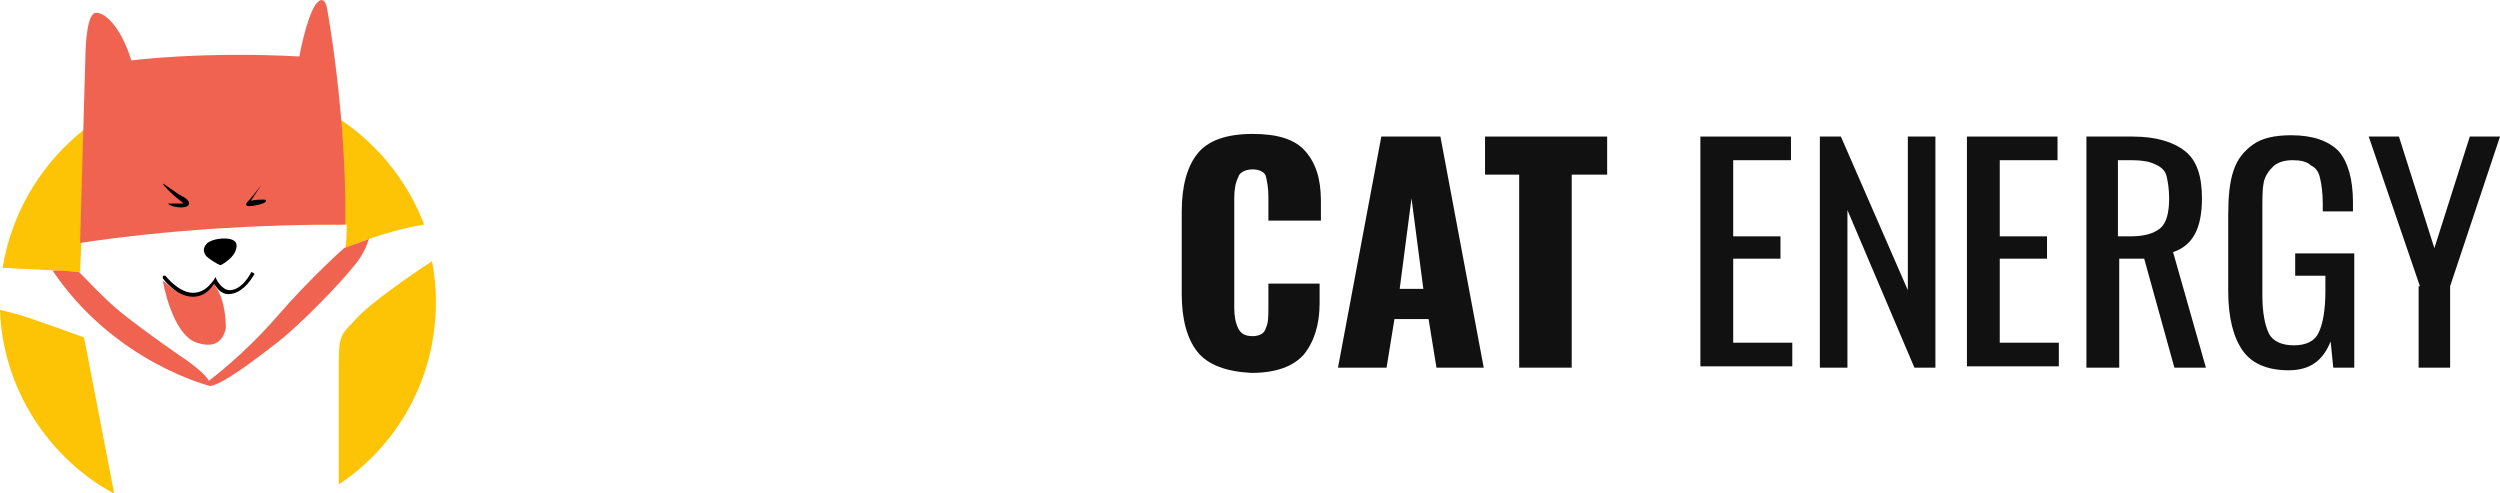
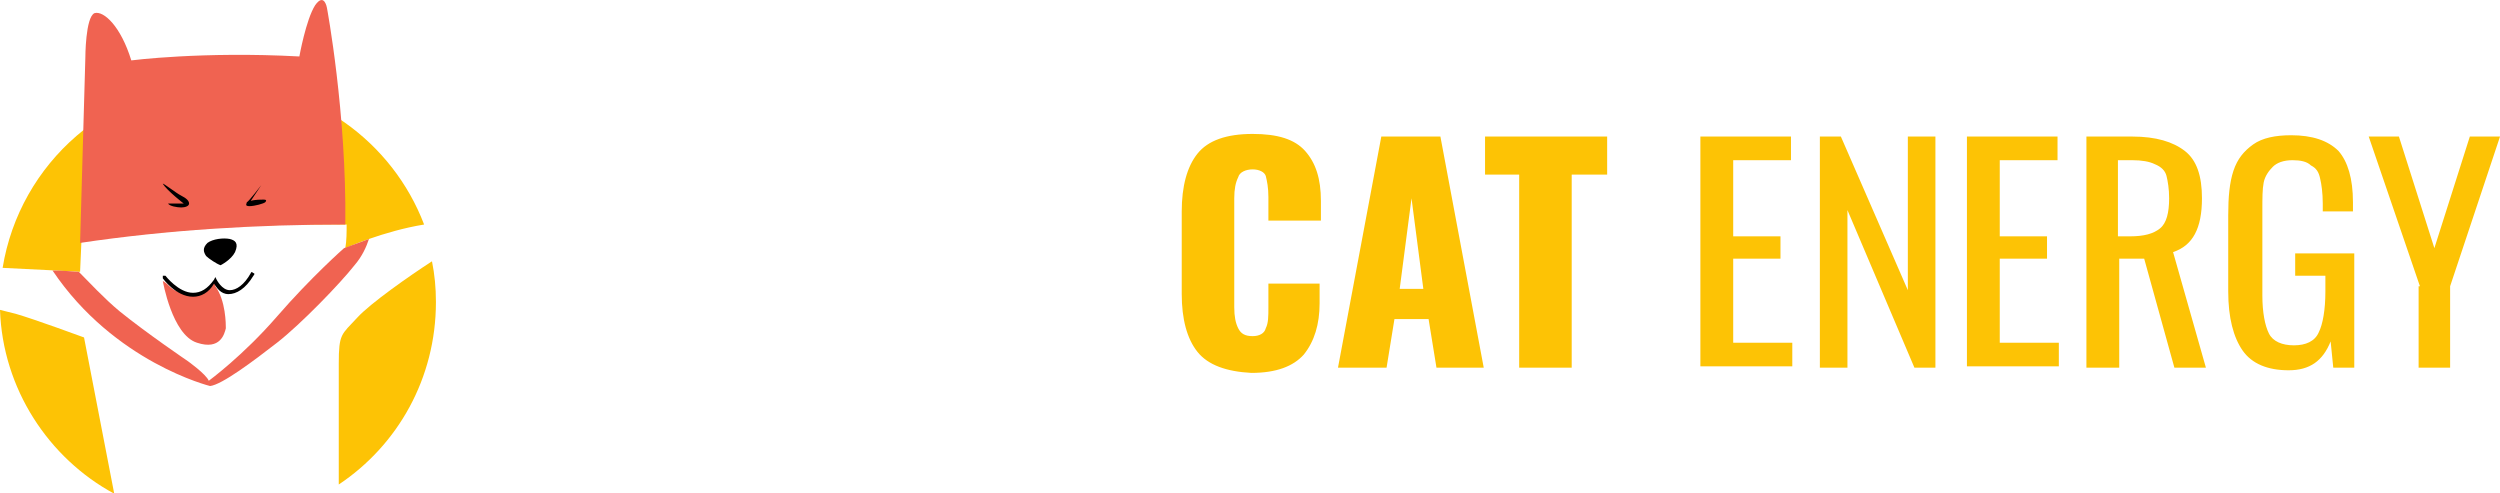
<svg xmlns="http://www.w3.org/2000/svg">
-   <style type="text/css">
-     .st0 {
-       fill: #FDC305;
-     }
-     .st1 {
-       fill: #F06351;
-     }
-     .st2 {
-       fill: #E55645;
-     }
-     .st3 {
-       fill: #111111;
-     }
-     .st4 {
-       fill: #444444;
-     }
- 
-     .logo-mobile {
-       display: inline-block;
-     }
- 
-    .logo-tablet {
-       display: none;
-     }
- 
-     .logo-desktop {
-       display: none;
-     }
- 
-     @media (min-width: 173px) and (max-width: 190px){
-       .logo-tablet {
-         display: inline-block;
-       }
- 
-       .logo-mobile {
-         display: none;
-       }
-     }
- 
-     @media (min-width: 202px) {
-       .logo-desktop {
-         display: inline-block;
-       }
- 
-       .logo-tablet {
-         display: none;
-       }
- 
-       .logo-mobile {
-         display: none;
-       }
-     }
- 
-   </style>
-   <g class="logo-mobile" id="logo-mobile" viewBox="0 0.002 190.4 37.598">
-     <g>
-       <path class="st0" d="M6.1,20.7l0.1-2.3c6.7-0.9,13.4-1.4,20.2-1.3c0,0.6,0,1.2-0.1,1.8c0,0,2.9-1.3,6-1.8     c-2.4-6.3-8.5-10.8-15.6-10.8c-8.3,0-15.2,6.1-16.5,14.1C2.4,20.5,6.1,20.7,6.1,20.7z" />
-       <path class="st0" d="M27.2,24.2c-1.2,1.3-1.4,1.2-1.4,3.5c0,0.9,0,4.9,0,9.2c4.5-3,7.4-8.1,7.4-13.9c0-1.1-0.1-2.1-0.3-3.1     C31.2,21,28.2,23.1,27.2,24.2z" />
-       <path class="st0" d="M6.4,25.7c0,0-3.8-1.4-5.2-1.8c-0.4-0.1-0.8-0.2-1.2-0.3c0.2,6,3.7,11.3,8.7,14L6.4,25.7z" />
-     </g>
-     <path class="st1" d="M26.3,17.1c0.1-8.5-1.4-16.5-1.4-16.5S24.7-0.6,24,0.4c-0.7,1.1-1.2,3.9-1.2,3.9c-7.4-0.4-12.8,0.3-12.8,0.3   C9.2,2,7.9,0.8,7.2,1C6.5,1.3,6.5,4.4,6.5,4.4L6.1,18.5C12.8,17.5,19.6,17.1,26.3,17.1z" />
-     <path d="M12.4,14c0-0.1,1,0.7,1.4,0.9c0.4,0.2,0.6,0.4,0.6,0.6c0,0.2-0.3,0.3-0.6,0.3s-0.9-0.1-1-0.3c0,0,0.6,0,0.9,0h0.3   C14.1,15.6,12.7,14.5,12.4,14z" />
-     <path d="M19.9,14.1c0,0-1,1.3-1.1,1.3c0,0.1-0.2,0.3,0.2,0.3s1.1-0.2,1.2-0.3c0.1-0.1,0.1-0.2-0.1-0.2c-0.2,0-0.7,0-1,0.1L19.9,14.1   C19.9,14.1,20,14,19.9,14.1z" />
-     <path d="M16.8,20.2c0,0,0.8-0.4,1.1-1c0.3-0.7,0-0.9-0.4-1c-0.5-0.1-1.3,0-1.7,0.3c-0.4,0.4-0.3,0.7-0.1,1   C15.9,19.7,16.5,20.1,16.8,20.2z" />
-     <path class="st1" d="M16.3,21.5c0,0-0.2,0.4-0.5,0.6c-0.2,0.2-0.6,0.4-1,0.4c-0.6,0-1.1-0.2-1.5-0.4c-0.2-0.1-0.4-0.3-0.5-0.4   c-0.2-0.2-0.4-0.3-0.4-0.3s0.7,4.1,2.6,4.7c1.8,0.6,2.1-0.7,2.2-1.1c0-0.3,0-2.1-0.8-3.2C16.5,21.4,16.4,21.6,16.3,21.5z" />
-     <g>
-       <path d="M14.7,22.6C14.7,22.6,14.7,22.6,14.7,22.6c-1.3,0-2.3-1.4-2.3-1.4c0-0.1,0-0.2,0-0.2c0.1,0,0.2,0,0.2,0c0,0,1,1.3,2.1,1.3     c0,0,0,0,0,0c0.6,0,1.1-0.3,1.6-1l0.1-0.2l0.1,0.2c0,0,0.4,0.8,1,0.8c0.5,0,1.1-0.4,1.6-1.3c0-0.1,0.1-0.1,0.2,0     c0.1,0,0.1,0.1,0,0.2c-0.6,1-1.3,1.4-1.9,1.4c-0.6,0-0.9-0.5-1.1-0.8C15.9,22.3,15.3,22.6,14.7,22.6z" />
-     </g>
-     <path class="st1" d="M26.2,18.9c0,0-2.5,2.2-5.1,5.2S15.9,29,15.9,29c-0.2-0.5-1.6-1.5-1.6-1.5s-3.1-2.1-5.2-3.8   c-1.2-1-2.3-2.2-3.1-3c-0.3,0-1.1-0.1-2-0.1c4.7,7,12,8.8,12,8.8c0.9-0.1,3.3-1.9,5.1-3.3c1.8-1.4,4.8-4.5,5.9-5.9   c0.6-0.7,0.9-1.4,1.1-2C27,18.6,26.2,18.9,26.2,18.9z" />
-     <g transform="matrix(1, 0, 0, 1, 90, 10.2)">
-       <path class="st0" d="M1.2,16.6c-0.8-1-1.2-2.5-1.2-4.4V5.9c0-1.9,0.4-3.4,1.2-4.4C2,0.5,3.4,0,5.4,0c1.9,0,3.2,0.4,4,1.3     c0.8,0.9,1.2,2.1,1.2,3.8v1.5H6.6V4.8c0-0.7-0.1-1.2-0.2-1.6C6.3,2.9,5.9,2.7,5.4,2.7S4.4,2.9,4.3,3.3C4.1,3.7,4,4.2,4,4.9v8.3     c0,0.7,0.1,1.2,0.3,1.6c0.2,0.4,0.5,0.6,1.1,0.6c0.5,0,0.9-0.2,1-0.6c0.2-0.4,0.2-0.9,0.2-1.6v-1.8h3.9v1.5c0,1.6-0.4,2.9-1.2,3.9     c-0.8,0.9-2.1,1.4-4,1.4C3.4,18.1,2,17.6,1.2,16.6z" style="fill: rgb(17, 17, 17);" />
-       <path class="st0" d="M15.2,0.2h4.5L23,17.8h-3.6l-0.6-3.7h-2.6l-0.6,3.7h-3.7L15.2,0.2z M18.4,11.8l-0.9-6.9l-0.9,6.9H18.4z" style="fill: rgb(17, 17, 17);" />
-       <path class="st0" d="M25.8,3.1h-2.7V0.2h9.3v2.9h-2.7v14.7h-4V3.1z" style="fill: rgb(17, 17, 17);" />
-       <path class="st0" d="M39.5,0.2h6.9v1.8H42v5.8h3.6v1.7H42v6.4h4.5v1.8h-7V0.2z" style="fill: rgb(17, 17, 17);" />
-       <path class="st0" d="M48.5,0.2h1.7l5.1,11.7V0.2h2.1v17.6h-1.6l-5.1-12v12h-2.1V0.2z" style="fill: rgb(17, 17, 17);" />
-       <path class="st0" d="M59.8,0.2h6.9v1.8h-4.4v5.8h3.6v1.7h-3.6v6.4h4.5v1.8h-7V0.2z" style="fill: rgb(17, 17, 17);" />
-       <path class="st0" d="M68.8,0.2h3.6c1.8,0,3.1,0.4,4,1.1s1.3,1.9,1.3,3.6c0,2.3-0.7,3.6-2.2,4.1l2.5,8.8h-2.4l-2.3-8.3h-1.9v8.3     h-2.5V0.2z M72.2,7.8c1.1,0,1.8-0.2,2.3-0.6C75,6.8,75.2,6,75.2,4.9c0-0.7-0.1-1.3-0.2-1.7s-0.4-0.7-0.9-0.9     c-0.4-0.2-1-0.3-1.7-0.3h-1.1v5.8H72.2z" style="fill: rgb(17, 17, 17);" />
-       <path class="st0" d="M80.8,16.5c-0.7-1-1.1-2.5-1.1-4.5V6.2c0-1.4,0.1-2.5,0.4-3.4c0.3-0.9,0.8-1.5,1.5-2c0.7-0.5,1.7-0.7,2.9-0.7     c1.6,0,2.8,0.4,3.6,1.2c0.7,0.8,1.1,2.1,1.1,3.9v0.7h-2.3V5.3c0-0.8-0.1-1.5-0.2-1.9c-0.1-0.5-0.3-0.8-0.7-1     C85.7,2.1,85.2,2,84.6,2c-0.7,0-1.2,0.2-1.5,0.5c-0.3,0.3-0.6,0.7-0.7,1.2c-0.1,0.5-0.1,1.2-0.1,2.1v6.5c0,1.3,0.2,2.3,0.5,2.9     c0.3,0.6,1,0.9,1.9,0.9c0.9,0,1.6-0.3,1.9-1c0.3-0.6,0.5-1.7,0.5-3.1v-1.2h-2.3V9.1h4.5v8.7h-1.6l-0.2-2c-0.6,1.5-1.6,2.2-3.2,2.2     C82.7,18,81.5,17.5,80.8,16.5z" style="fill: rgb(17, 17, 17);" />
-       <path class="st0" d="M94.3,11.6L90.4,0.2h2.3l2.7,8.5l2.7-8.5h2.3l-3.8,11.4v6.2h-2.4V11.6z" style="fill: rgb(17, 17, 17);" />
-     </g>
-   </g>
-   <g class="logo-tablet" id="logo-tablet" viewBox="0 0 172.3 57.1">
-     <path class="st0" d="M59.6,21.7C54.2,8.7,39.3,2.6,26.3,8S7.1,28.4,12.6,41.4c3.6,8.5,11.3,14.1,19.8,15.4c-0.6-2.1-1.2-4.4-1.7-6.8     c1.5,1,3.1,1.8,4.7,2.5c0,0,0,0,0,0c0,0,0.1,2.1,0.3,4.5c1.8,0,3.5-0.1,5.3-0.5c0-0.2,0-0.4,0-0.8c0.3-1.9,1.1-5.2,1.2-7.4     c1.1-1.1,2.1-2.3,2.9-3.7c0,0,0,0,0,0c0,0.1,0,0.3-0.1,0.4c-0.6,4.2-1.7,8.8-2.4,10c-0.2,0.4-0.5,0.9-0.8,1.1     c1.4-0.3,2.7-0.8,4.1-1.3C58.9,49.7,65.1,34.7,59.6,21.7z M58.2,25.5c-0.4,0.4-1.3,0.7-1.5-0.6c-0.1-1.3-0.2-2.2-0.2-2.2     s-1.9-3.4-2.6-3.5c-0.7,0-5.8,3.5-7.1,4.9c-1.2,1.3-1.4,1.2-1.4,3.5c0,1.7,0.2,8.1,0.1,13.1v0v0c0,0-2.2,0.6-8.1,2.2     c-5.9,1.6-7.8,1.8-7.8,1.8l-1-5.8c0,0,0,0,0,0c0,0,0,0,0,0c0,0,0,0,0,0c0,0,0,0,0,0c0,0,0,0,0,0c0,0,0,0,0,0l-2.6-13.1     c0,0-3.8-1.4-5.2-1.8c-1.4-0.4-2.3-0.7-4,0.6c-1.8,1.3-1.7,3.8-1.7,3.8s0.4,1,0.5,1.4c0,0.5-1.2,0.4-2,0.4s-0.9-1.4-0.3-3.1     c0.6-1.7,1.9-3.7,1.9-3.7s1.2-2.3,2.1-2.9c0,0,0.1-0.3,1.2-0.2c1.1,0.1,7.2,0.4,7.2,0.4l0.1-2.3c6.7-0.9,13.4-1.4,20.2-1.3     c0,0.6,0,1.2-0.1,1.8c0,0,4.4-2,8.1-2c0,0,0.4,0,0.8,0.4c0.3,0.4,2.4,3,2.6,3.4c0.2,0.4,1.2,1.7,1.8,3C59,23.7,58.6,25.1,58.2,25.5z     " />
-     <path class="st1" d="M56.2,19.4c0.5,0.6,0.9,1.1,1,1.3c0.2,0.4,1.2,1.7,1.8,3c0,0-0.4,1.3-0.9,1.8c-0.4,0.4-1.3,0.7-1.5-0.6     c-0.1-1.3-0.2-2.2-0.2-2.2s-1.9-3.4-2.6-3.5c-0.7,0-5.8,3.5-7.1,4.9c-1.2,1.3-1.4,1.2-1.4,3.5c0,1.5,0.2,6.6,0.1,11.2     c1.8,0.2,4.4,0.7,5.2,1.9c0,0-0.3-7.1,7.8-3.4c0,0,0.3-9.7,11.4-7.2C69.9,30.1,64.2,23.1,56.2,19.4z" />
-     <path class="st1" d="M45.7,17.1c0.1-8.5-1.4-16.5-1.4-16.5s-0.1-1.3-0.9-0.2c-0.7,1.1-1.2,3.9-1.2,3.9c-7.4-0.4-12.8,0.3-12.8,0.3     c-0.8-2.7-2.2-3.9-2.9-3.6c-0.7,0.3-0.7,3.3-0.7,3.3l-0.3,14.1C32.2,17.5,39,17.1,45.7,17.1z" />
-     <path class="st2" d="M45.2,44.8c0.1-1.1,0.2-2.5,0.2-4c0,0-2.2,0.6-8.1,2.2c-5.9,1.6-7.8,1.8-7.8,1.8l1.1,5c0,0.1,0,0.2,0.1,0.3     c1.5,1,3.1,1.8,4.7,2.5c4.4-2.2,6.8-4.1,6.8-4.1c0,0,0,0,0,0.1C43.4,47.4,44.4,46.1,45.2,44.8z" />
-     <path d="M31.9,14c0-0.1,1,0.7,1.4,0.9s0.6,0.4,0.6,0.6s-0.3,0.3-0.6,0.3s-0.9-0.1-1-0.3c0,0,0.6,0,0.9,0h0.3     C33.5,15.6,32.1,14.5,31.9,14z" />
-     <path d="M39.3,14.1c0,0-1,1.3-1.1,1.3s-0.2,0.3,0.2,0.3s1.1-0.2,1.2-0.3s0.1-0.2-0.1-0.2c-0.2,0-0.7,0-1,0.1L39.3,14.1     C39.4,14.1,39.4,14,39.3,14.1z" />
-     <path d="M36.2,20.2c0,0,0.8-0.4,1.1-1s0-0.9-0.4-1c-0.5-0.1-1.3,0-1.7,0.3c-0.4,0.4-0.3,0.7-0.1,1C35.3,19.7,35.9,20.1,36.2,20.2z" />
-     <path class="st1" d="M35.8,21.4c0,0-0.2,0.4-0.5,0.6c-0.2,0.2-0.6,0.4-1,0.4c-0.6,0-1.1-0.2-1.5-0.4c-0.2-0.1-0.4-0.3-0.5-0.4     c-0.2-0.2-0.4-0.3-0.4-0.3s0.7,4.1,2.6,4.7c1.8,0.6,2.1-0.7,2.2-1.1c0-0.3,0-2.1-0.8-3.2C35.9,21.4,35.9,21.6,35.8,21.4z" />
-     <g>
-       <path d="M34.2,22.6C34.1,22.6,34.1,22.6,34.2,22.6c-1.3,0-2.3-1.4-2.3-1.4c0-0.1,0-0.2,0-0.2c0.1,0,0.2,0,0.2,0c0,0,1,1.3,2.1,1.3       c0,0,0,0,0,0c0.6,0,1.1-0.3,1.6-1l0.1-0.2l0.1,0.2c0,0,0.4,0.8,1,0.8c0.5,0,1.1-0.4,1.6-1.3c0-0.1,0.1-0.1,0.2,0       c0.1,0,0.1,0.1,0,0.2c-0.6,1-1.3,1.4-1.9,1.4c-0.6,0-0.9-0.5-1.1-0.8C35.4,22.3,34.8,22.6,34.2,22.6z" />
-     </g>
-     <path class="st3" d="M41.1,29.2l-3.1,1.3l1.1-5.6l-7.5,9.7l3.1-1.3l-1.1,5.6L41.1,29.2z M33.7,33l4.1-5.4l-0.8,4l2-0.8l-4.1,5.4     l0.8-4L33.7,33z" />
-     <path class="st1" d="M45.7,18.9c0,0-2.5,2.2-5.1,5.2c-2.5,2.9-5.3,4.9-5.3,4.9c-0.2-0.5-1.6-1.5-1.6-1.5s-3.1-2.1-5.2-3.8     c-1.2-1-2.3-2.2-3.1-3c-0.3,0-1.1-0.1-2-0.1c4.7,7,12,8.8,12,8.8c0.9-0.1,3.3-1.9,5.1-3.3s4.8-4.5,5.9-5.9c0.6-0.7,0.9-1.4,1.1-2     C46.4,18.6,45.7,18.9,45.7,18.9z" />
-     <path class="st1" d="M25.8,25.7c0,0-3.8-1.4-5.2-1.8c-1.4-0.4-2.3-0.7-4,0.6c-1.8,1.3-1.7,3.8-1.7,3.8s0.4,1,0.5,1.4     c0,0.5-1.2,0.4-2,0.4s-0.9-1.4-0.3-3.1c0.6-1.7,1.9-3.7,1.9-3.7c-5.4,2.8-15,9.4-15,9.4s2.9-0.3,8.2,0.2c5.2,0.5,4.9,4.7,4.9,4.7     s3.5-1,5.6-1.1c2.1-0.1,2.3,2.1,2.3,2.1l0.5,3.8c0,0,0.5-0.6,2.6-2.4c1.9-1.5,3.9-1.4,4.4-1.3c0,0,0,0,0,0L25.8,25.7z" />
-     <g>
-       <path class="st3" d="M89.6,37.1c-0.7-0.9-1-2.1-1-3.7v-5.3c0-1.6,0.3-2.9,1-3.7c0.7-0.8,1.8-1.3,3.4-1.3c1.5,0,2.6,0.4,3.2,1.1       c0.6,0.7,0.9,1.8,0.9,3.2v1.3h-2.9v-1.4c0-0.4,0-0.8-0.1-1.1c0-0.3-0.2-0.5-0.3-0.7c-0.2-0.2-0.5-0.3-0.8-0.3       c-0.6,0-0.9,0.2-1.1,0.5c-0.2,0.4-0.2,0.9-0.2,1.6v6.8c0,0.7,0.1,1.2,0.3,1.6c0.2,0.3,0.5,0.5,1,0.5c0.5,0,0.8-0.2,1-0.5       c0.1-0.3,0.2-0.9,0.2-1.6v-1.5h2.9v1.2c0,1.4-0.3,2.5-0.9,3.3c-0.6,0.8-1.7,1.2-3.2,1.2C91.3,38.4,90.2,38,89.6,37.1z" />
-       <path class="st3" d="M101.1,23.3h3.4l2.9,14.9h-2.8l-0.6-3.3h-2.4l-0.6,3.3h-2.9L101.1,23.3z M103.7,33l-0.9-6l-0.9,6H103.7z" />
-       <path class="st3" d="M109.5,25.5h-2.3v-2.2h7.6v2.2h-2.3v12.7h-3.1V25.5z" />
-       <path class="st4" d="M120.8,23.3h5.8v1.5h-3.7v4.9h3v1.5h-3v5.5h3.7v1.5h-5.8V23.3z" />
-       <path class="st4" d="M128.3,23.3h1.4l4.2,9.9v-9.9h1.7v14.9h-1.3L130.1,28v10.2h-1.8V23.3z" />
-       <path class="st4" d="M138,23.3h5.8v1.5h-3.7v4.9h3v1.5h-3v5.5h3.7v1.5H138V23.3z" />
-       <path class="st4" d="M145.5,23.3h3c1.5,0,2.6,0.3,3.3,0.9c0.7,0.6,1.1,1.6,1.1,3c0,1.9-0.6,3.1-1.8,3.5l2.1,7.5h-2l-2-7h-1.6v7       h-2.1V23.3z M148.4,29.7c0.9,0,1.5-0.2,1.9-0.5c0.4-0.4,0.6-1,0.6-1.9c0-0.6-0.1-1.1-0.2-1.4c-0.1-0.3-0.4-0.6-0.7-0.8       c-0.3-0.2-0.8-0.2-1.5-0.2h-0.9v4.9H148.4z" />
-       <path class="st4" d="M155.7,37.1c-0.6-0.9-0.9-2.1-0.9-3.8v-5c0-1.2,0.1-2.1,0.4-2.8c0.2-0.7,0.7-1.3,1.2-1.7       c0.6-0.4,1.4-0.6,2.4-0.6c1.4,0,2.4,0.3,3,1c0.6,0.7,0.9,1.8,0.9,3.3v0.6h-2v-0.5c0-0.7,0-1.3-0.1-1.6c-0.1-0.4-0.3-0.7-0.5-0.9       c-0.3-0.2-0.7-0.3-1.2-0.3c-0.6,0-1,0.1-1.3,0.4c-0.3,0.3-0.5,0.6-0.5,1.1c-0.1,0.4-0.1,1-0.1,1.8v5.5c0,1.1,0.1,2,0.4,2.5       c0.3,0.5,0.8,0.7,1.6,0.7c0.8,0,1.3-0.3,1.6-0.8c0.3-0.5,0.4-1.4,0.4-2.6v-1H159v-1.5h3.8v7.4h-1.3l-0.2-1.7       c-0.5,1.3-1.4,1.9-2.7,1.9C157.3,38.4,156.3,38,155.7,37.1z" />
-       <path class="st4" d="M167.1,32.9l-3.2-9.6h1.9l2.3,7.2l2.2-7.2h2l-3.2,9.6v5.3h-2V32.9z" />
-     </g>
-   </g>
-   <g class="logo-desktop" id="logo-desktop" viewBox="0 0 202 59.5">
-     <path class="st0" d="M59.9,24c-5.5-13-20.5-19.2-33.5-13.8S7.2,30.7,12.6,43.7c3.6,8.6,11.3,14.2,19.9,15.5     c-0.6-2.1-1.2-4.4-1.7-6.9c1.5,1,3.1,1.8,4.8,2.6c0,0,0,0,0,0c0,0,0.1,2.2,0.3,4.6c1.8,0,3.6-0.1,5.3-0.5c0-0.2,0-0.4,0-0.8     c0.3-1.9,1.1-5.2,1.2-7.4c1.1-1.1,2.1-2.3,2.9-3.7c0,0,0,0,0,0c0,0.1,0,0.3-0.1,0.4c-0.6,4.3-1.7,8.8-2.4,10.1     c-0.2,0.4-0.5,0.9-0.8,1.2c1.4-0.3,2.7-0.8,4.1-1.3C59.2,52,65.3,37,59.9,24z M58.4,27.8c-0.4,0.4-1.3,0.7-1.5-0.6S56.7,25,56.7,25     s-1.9-3.4-2.7-3.5c-0.7,0-5.8,3.5-7.2,5c-1.2,1.3-1.4,1.2-1.4,3.5c0,1.7,0.2,8.2,0.1,13.1v0v0c0,0-2.2,0.6-8.1,2.2     c-6,1.6-7.8,1.8-7.8,1.8l-1-5.8c0,0,0,0,0,0c0,0,0,0,0,0c0,0,0,0,0,0c0,0,0,0,0,0c0,0,0,0,0,0c0,0,0,0,0,0L25.9,28     c0,0-3.8-1.4-5.2-1.8c-1.4-0.4-2.3-0.7-4,0.6c-1.8,1.3-1.7,3.9-1.7,3.9s0.4,1,0.5,1.4c0,0.5-1.2,0.4-2,0.4s-0.9-1.4-0.3-3.1     c0.6-1.7,1.9-3.7,1.9-3.7s1.2-2.3,2.1-2.9c0,0,0.1-0.3,1.3-0.2c1.1,0.1,7.3,0.4,7.3,0.4l0.1-2.3c6.7-0.9,13.5-1.4,20.2-1.3     c0,0.6,0,1.2-0.1,1.8c0,0,4.4-2,8.1-2c0,0,0.4,0,0.8,0.4c0.3,0.4,2.4,3,2.7,3.4c0.2,0.4,1.2,1.7,1.8,3C59.3,26,58.8,27.3,58.4,27.8z     " />
-     <path class="st1" d="M56.5,21.7c0.5,0.6,0.9,1.1,1,1.3c0.2,0.4,1.2,1.7,1.8,3c0,0-0.4,1.3-0.9,1.8s-1.3,0.7-1.5-0.6S56.7,25,56.7,25     s-1.9-3.4-2.7-3.5c-0.7,0-5.8,3.5-7.2,5c-1.2,1.3-1.4,1.2-1.4,3.5c0,1.5,0.2,6.6,0.1,11.2c1.8,0.2,4.5,0.7,5.3,1.9     c0,0-0.3-7.2,7.8-3.4c0,0,0.3-9.8,11.5-7.3C70.2,32.4,64.5,25.4,56.5,21.7z" />
-     <path class="st1" d="M45.9,19.4c0.1-8.5-1.4-16.5-1.4-16.5s-0.1-1.3-0.9-0.2c-0.7,1.1-1.2,4-1.2,4C35,6.1,29.6,6.9,29.6,6.9     c-0.8-2.7-2.2-4-2.9-3.7C26.1,3.5,26,6.5,26,6.5l-0.3,14.2C32.4,19.8,39.2,19.3,45.9,19.4z" />
-     <path class="st2" d="M45.4,47.1c0.1-1.1,0.2-2.5,0.2-4.1c0,0-2.2,0.6-8.1,2.2c-6,1.6-7.8,1.8-7.8,1.8l1.1,5c0,0.1,0,0.2,0.1,0.3     c1.5,1,3.1,1.8,4.8,2.6c4.4-2.2,6.9-4.1,6.9-4.1c0,0,0,0,0,0.1C43.6,49.8,44.6,48.5,45.4,47.1z" />
-     <path d="M32,16.2c0-0.1,1,0.7,1.4,0.9c0.4,0.2,0.6,0.4,0.6,0.6c0,0.2-0.3,0.3-0.6,0.3s-0.9-0.1-1-0.3c0,0,0.6,0,0.9,0h0.3     C33.7,17.8,32.3,16.7,32,16.2z" />
-     <path d="M39.5,16.3c0,0-1.1,1.3-1.1,1.3c0,0.1-0.2,0.3,0.2,0.3c0.4,0,1.1-0.2,1.2-0.3c0.1-0.1,0.1-0.2-0.1-0.2c-0.2,0-0.7,0-1,0.1     L39.5,16.3C39.6,16.3,39.6,16.2,39.5,16.3z" />
-     <path d="M36.4,22.4c0,0,0.8-0.4,1.1-1c0.3-0.7,0-0.9-0.4-1s-1.3,0-1.7,0.3c-0.4,0.4-0.3,0.7-0.1,1C35.5,22,36.1,22.4,36.4,22.4z" />
-     <path class="st1" d="M35.9,23.7c0,0-0.2,0.4-0.5,0.6c-0.2,0.2-0.6,0.4-1,0.4c-0.6,0-1.1-0.2-1.5-0.4c-0.2-0.1-0.4-0.3-0.5-0.4     c-0.2-0.2-0.4-0.3-0.4-0.3s0.8,4.1,2.6,4.8c1.8,0.7,2.2-0.8,2.2-1.1c0-0.3,0-2.1-0.8-3.2C36.1,23.6,36,23.8,35.9,23.7z" />
-     <g>
-       <path d="M34.3,24.8C34.3,24.8,34.3,24.8,34.3,24.8c-1.3,0-2.3-1.4-2.4-1.4c0-0.1,0-0.2,0-0.2c0.1,0,0.2,0,0.2,0c0,0,1,1.3,2.1,1.3       c0,0,0,0,0,0c0.6,0,1.1-0.3,1.6-1l0.1-0.2l0.1,0.2c0,0,0.4,0.8,1,0.8c0.5,0,1.1-0.4,1.6-1.3c0-0.1,0.1-0.1,0.2,0       c0.1,0,0.1,0.1,0,0.2c-0.6,1-1.3,1.5-1.9,1.4c-0.6,0-0.9-0.5-1.1-0.8C35.5,24.5,34.9,24.8,34.3,24.8z" />
-     </g>
-     <ellipse transform="matrix(0.9227 -0.3855 0.3855 0.9227 -10.5155 16.6462)" class="st0" cx="36.3" cy="34.5" rx="3.8" ry="3.8" />
-     <path class="st3" d="M41.2,31.5l-3.1,1.3l1.1-5.6l-7.5,9.8l3.1-1.3l-1.1,5.6L41.2,31.5z M33.8,35.3l4.1-5.4l-0.8,4l2-0.8L35,38.5     l0.8-4L33.8,35.3z" />
-     <ellipse transform="matrix(0.9227 -0.3855 0.3855 0.9227 -10.1149 15.0347)" class="st3" cx="32.4" cy="32.7" rx="1.1" ry="1.1" />
-     <ellipse transform="matrix(0.9227 -0.3855 0.3855 0.9227 -11.304 17.8881)" class="st3" cx="39" cy="37.1" rx="0.8" ry="0.8" />
-     <ellipse transform="matrix(0.9227 -0.3855 0.3855 0.9227 -10.5603 18.1253)" class="st3" cx="39.9" cy="35.4" rx="0.3" ry="0.3" />
-     <path class="st1" d="M45.9,21.2c0,0-2.6,2.3-5.1,5.2s-5.3,4.9-5.3,4.9c-0.2-0.5-1.6-1.5-1.6-1.5s-3.1-2.1-5.2-3.8     c-1.2-1-2.4-2.2-3.1-3c-0.3,0-1.1-0.1-2-0.1c4.7,7,12,8.8,12,8.8c0.9-0.1,3.3-1.9,5.1-3.3c1.8-1.4,4.8-4.5,6-5.9     c0.6-0.7,0.9-1.4,1.1-2C46.6,20.8,45.9,21.2,45.9,21.2z" />
-     <polygon class="st0" points="65.2,3.5 56.8,12.9 55.5,10.9 63.7,0 " />
-     <polygon class="st0" points="62.6,17.3 68.2,13.1 67.4,9.4 62,14.2 " />
-     <polygon class="st0" points="59.9,49.4 66.1,52.6 69.1,50.2 62.4,47.5 " />
-     <polygon class="st0" points="2,6 5,2.6 14.3,11.6 13.1,13.9 " />
-     <polygon class="st0" points="7.4,16.3 2.7,13.2 0.3,17 5.4,19.4 " />
-     <polygon class="st0" points="13.9,52.6 9.4,55.9 12.2,59.5 16.2,55.5 " />
-     <path class="st1" d="M25.9,28c0,0-3.8-1.4-5.2-1.8c-1.4-0.4-2.3-0.7-4,0.6c-1.8,1.3-1.7,3.9-1.7,3.9s0.4,1,0.5,1.4     c0,0.5-1.2,0.4-2,0.4s-0.9-1.4-0.3-3.1c0.6-1.7,1.9-3.7,1.9-3.7c-5.4,2.8-15,9.4-15,9.4s2.9-0.3,8.2,0.2c5.3,0.5,5,4.7,5,4.7     s3.5-1,5.6-1.1c2.1-0.1,2.3,2.1,2.3,2.1l0.5,3.9c0,0,0.5-0.6,2.7-2.4c1.9-1.5,3.9-1.4,4.4-1.3c0,0,0,0,0,0L25.9,28z" />
-     <g>
-       <path class="st3" d="M85.7,42c-0.9-1.2-1.4-2.9-1.4-5.2v-7.5c0-2.3,0.5-4.1,1.4-5.2c0.9-1.2,2.5-1.8,4.8-1.8c2.1,0,3.7,0.5,4.5,1.6       c0.9,1,1.3,2.5,1.3,4.5v1.8h-4.1v-1.9c0-0.6,0-1.1-0.1-1.5c-0.1-0.4-0.2-0.7-0.5-0.9c-0.2-0.2-0.6-0.4-1.2-0.4       c-0.8,0-1.3,0.3-1.5,0.8c-0.2,0.5-0.3,1.2-0.3,2.2v9.5c0,1,0.1,1.7,0.4,2.2c0.3,0.5,0.7,0.7,1.4,0.7c0.7,0,1.2-0.2,1.4-0.7       c0.2-0.5,0.3-1.2,0.3-2.2v-2h4.1v1.7c0,2-0.4,3.6-1.3,4.6c-0.9,1.1-2.4,1.6-4.6,1.6C88.2,43.8,86.6,43.2,85.7,42z" />
-       <path class="st3" d="M101.9,22.6h4.7l4,21h-3.9l-0.8-4.6h-3.3l-0.8,4.6h-4L101.9,22.6z M105.6,36.3l-1.3-8.4l-1.2,8.4H105.6z" />
-       <path class="st3" d="M113.7,25.7h-3.2v-3.2h10.7v3.2H118v17.8h-4.3V25.7z" />
-       <path class="st4" d="M129.6,22.6h8.1v2.2h-5.2v6.9h4.2v2.1h-4.2v7.7h5.3v2.1h-8.2V22.6z" />
-       <path class="st4" d="M140.1,22.6h2l6,13.9V22.6h2.4v21h-1.9l-6-14.3v14.3h-2.5V22.6z" />
-       <path class="st4" d="M153.8,22.6h8.1v2.2h-5.2v6.9h4.2v2.1h-4.2v7.7h5.3v2.1h-8.2V22.6z" />
-       <path class="st4" d="M164.4,22.6h4.2c2.1,0,3.7,0.4,4.7,1.3c1,0.9,1.5,2.3,1.5,4.3c0,2.7-0.9,4.3-2.6,4.9l3,10.5h-2.8l-2.7-9.8       h-2.3v9.8h-2.9V22.6z M168.4,31.6c1.3,0,2.2-0.2,2.7-0.8c0.5-0.5,0.8-1.4,0.8-2.7c0-0.9-0.1-1.5-0.3-2c-0.2-0.5-0.5-0.9-1-1.1       c-0.5-0.2-1.2-0.3-2-0.3h-1.3v6.9H168.4z" />
-       <path class="st4" d="M178.7,42c-0.8-1.2-1.3-3-1.3-5.3v-7c0-1.6,0.2-3,0.5-4c0.3-1,0.9-1.8,1.7-2.4c0.8-0.6,1.9-0.8,3.4-0.8       c1.9,0,3.3,0.5,4.2,1.5c0.9,1,1.3,2.5,1.3,4.6v0.8h-2.7v-0.6c0-1-0.1-1.8-0.2-2.3c-0.1-0.5-0.4-1-0.8-1.2c-0.4-0.3-1-0.4-1.7-0.4       c-0.8,0-1.4,0.2-1.8,0.6c-0.4,0.4-0.7,0.9-0.8,1.5c-0.1,0.6-0.2,1.4-0.2,2.5V37c0,1.6,0.2,2.8,0.6,3.5c0.4,0.7,1.1,1,2.2,1       c1.1,0,1.8-0.4,2.2-1.1c0.4-0.8,0.6-2,0.6-3.6v-1.4h-2.7v-2.1h5.3v10.4h-1.8l-0.3-2.4c-0.7,1.8-1.9,2.7-3.7,2.7       C180.9,43.8,179.5,43.2,178.7,42z" />
-       <path class="st4" d="M194.7,36.1l-4.5-13.6h2.7l3.2,10.1l3.2-10.1h2.7l-4.5,13.6v7.4h-2.8V36.1z" />
-     </g>
+   <style>.st0{fill:#fdc305}.st1{fill:#f06351}</style>
+   <g id="logo-mobile" display="inline-block">
+     <path class="st0" d="M6.1 20.7l.1-2.3c6.7-.9 13.4-1.4 20.2-1.3 0 .6 0 1.2-.1 1.8 0 0 2.9-1.3 6-1.8-2.4-6.3-8.5-10.8-15.6-10.8C8.4 6.3 1.5 12.4.2 20.4c2.2.1 5.9.3 5.9.3zm21.1 3.5c-1.2 1.3-1.4 1.2-1.4 3.5v9.2c4.5-3 7.4-8.1 7.4-13.9 0-1.1-.1-2.1-.3-3.1-1.7 1.1-4.7 3.2-5.7 4.3zM6.4 25.7s-3.8-1.4-5.2-1.8L0 23.6c.2 6 3.7 11.3 8.7 14L6.4 25.7z" />
+     <path class="st1" d="M26.3 17.1C26.4 8.6 24.9.6 24.9.6s-.2-1.2-.9-.2c-.7 1.1-1.2 3.9-1.2 3.9-7.4-.4-12.8.3-12.8.3C9.2 2 7.9.8 7.2 1c-.7.3-.7 3.4-.7 3.4l-.4 14.1c6.7-1 13.5-1.4 20.2-1.4z" />
+     <path d="M12.4 14c0-.1 1 .7 1.4.9.4.2.6.4.6.6 0 .2-.3.3-.6.3s-.9-.1-1-.3H14c.1.1-1.3-1-1.6-1.5zm7.5.1s-1 1.3-1.1 1.3c0 .1-.2.3.2.3s1.1-.2 1.2-.3c.1-.1.1-.2-.1-.2s-.7 0-1 .1l.8-1.2s.1-.1 0 0zm-3.1 6.1s.8-.4 1.1-1c.3-.7 0-.9-.4-1-.5-.1-1.3 0-1.7.3-.4.4-.3.7-.1 1 .2.2.8.6 1.1.7z" />
+     <path class="st1" d="M16.3 21.5s-.2.4-.5.6c-.2.2-.6.4-1 .4-.6 0-1.1-.2-1.5-.4-.2-.1-.4-.3-.5-.4-.2-.2-.4-.3-.4-.3s.7 4.1 2.6 4.7c1.8.6 2.1-.7 2.2-1.1 0-.3 0-2.1-.8-3.2.1-.4 0-.2-.1-.3z" />
+     <path d="M14.7 22.6c-1.3 0-2.3-1.4-2.3-1.4V21h.2s1 1.3 2.1 1.3c.6 0 1.1-.3 1.6-1l.1-.2.1.2s.4.8 1 .8c.5 0 1.1-.4 1.6-1.3 0-.1.1-.1.2 0 .1 0 .1.1 0 .2-.6 1-1.3 1.4-1.9 1.4-.6 0-.9-.5-1.1-.8-.4.7-1 1-1.6 1z" />
+     <path class="st1" d="M26.2 18.9s-2.5 2.2-5.1 5.2-5.2 4.9-5.2 4.9c-.2-.5-1.6-1.5-1.6-1.5s-3.1-2.1-5.2-3.8c-1.2-1-2.3-2.2-3.1-3-.3 0-1.1-.1-2-.1 4.7 7 12 8.8 12 8.8.9-.1 3.3-1.9 5.1-3.3 1.8-1.4 4.8-4.5 5.9-5.9.6-.7.9-1.4 1.1-2-1.1.4-1.9.7-1.9.7z" />
+     <path class="st0" d="M1.2 16.6c-.8-1-1.2-2.5-1.2-4.4V5.9C0 4 .4 2.5 1.2 1.5 2 .5 3.4 0 5.4 0c1.9 0 3.2.4 4 1.3.8.9 1.2 2.1 1.2 3.8v1.5h-4V4.8c0-.7-.1-1.2-.2-1.6-.1-.3-.5-.5-1-.5s-1 .2-1.1.6c-.2.4-.3.9-.3 1.6v8.3c0 .7.1 1.2.3 1.6.2.4.5.6 1.1.6.5 0 .9-.2 1-.6.2-.4.2-.9.2-1.6v-1.8h3.9v1.5c0 1.6-.4 2.9-1.2 3.9-.8.9-2.1 1.4-4 1.4-1.9-.1-3.3-.6-4.1-1.6zM15.2.2h4.5L23 17.8h-3.6l-.6-3.7h-2.6l-.6 3.7h-3.7L15.2.2zm3.2 11.6l-.9-6.9-.9 6.9h1.8zm7.4-8.7h-2.7V.2h9.3v2.9h-2.7v14.7h-4V3.1zM39.5.2h6.9V2H42v5.8h3.6v1.7H42v6.4h4.5v1.8h-7V.2zm9 0h1.7l5.1 11.7V.2h2.1v17.6h-1.6l-5.1-12v12h-2.1V.2zm11.3 0h6.9V2h-4.4v5.8h3.6v1.7h-3.6v6.4h4.5v1.8h-7V.2zm9 0h3.6c1.8 0 3.1.4 4 1.1s1.3 1.9 1.3 3.6c0 2.3-.7 3.6-2.2 4.1l2.5 8.8h-2.4l-2.3-8.3h-1.9v8.3h-2.5V.2zm3.4 7.6c1.1 0 1.8-.2 2.3-.6.5-.4.7-1.2.7-2.3 0-.7-.1-1.3-.2-1.7s-.4-.7-.9-.9c-.4-.2-1-.3-1.7-.3h-1.1v5.8h.9zm8.6 8.7c-.7-1-1.1-2.5-1.1-4.5V6.2c0-1.4.1-2.5.4-3.4.3-.9.8-1.5 1.5-2s1.7-.7 2.9-.7c1.6 0 2.8.4 3.6 1.2.7.8 1.1 2.1 1.1 3.9v.7h-2.3v-.6c0-.8-.1-1.5-.2-1.9-.1-.5-.3-.8-.7-1-.3-.3-.8-.4-1.4-.4-.7 0-1.2.2-1.5.5-.3.3-.6.7-.7 1.2-.1.5-.1 1.2-.1 2.1v6.5c0 1.3.2 2.3.5 2.9.3.6 1 .9 1.9.9.9 0 1.6-.3 1.9-1 .3-.6.5-1.7.5-3.1v-1.2h-2.3V9.1h4.5v8.7h-1.6l-.2-2c-.6 1.5-1.6 2.2-3.2 2.2s-2.8-.5-3.5-1.5zm13.5-4.9L90.4.2h2.3l2.7 8.5L98.1.2h2.3l-3.8 11.4v6.2h-2.4v-6.2z" fill="#111" transform="translate(90 10.2)" />
  </g>
</svg>
